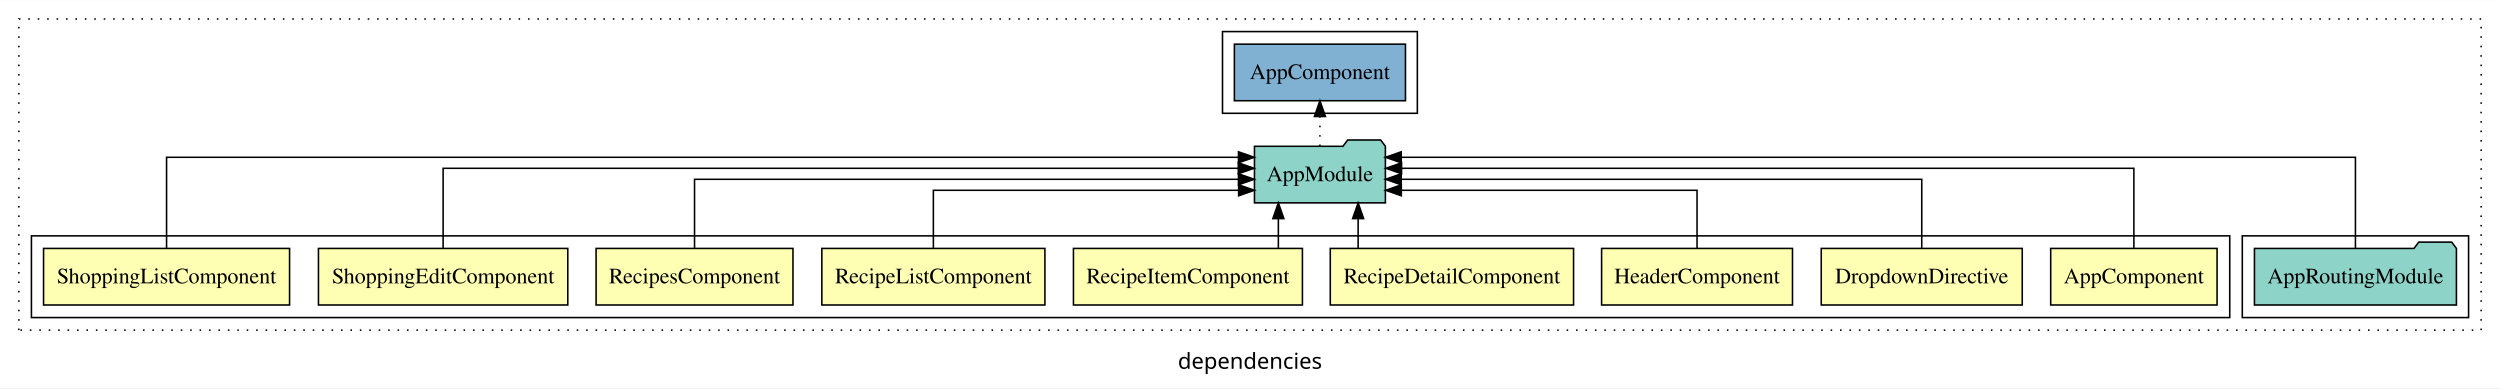
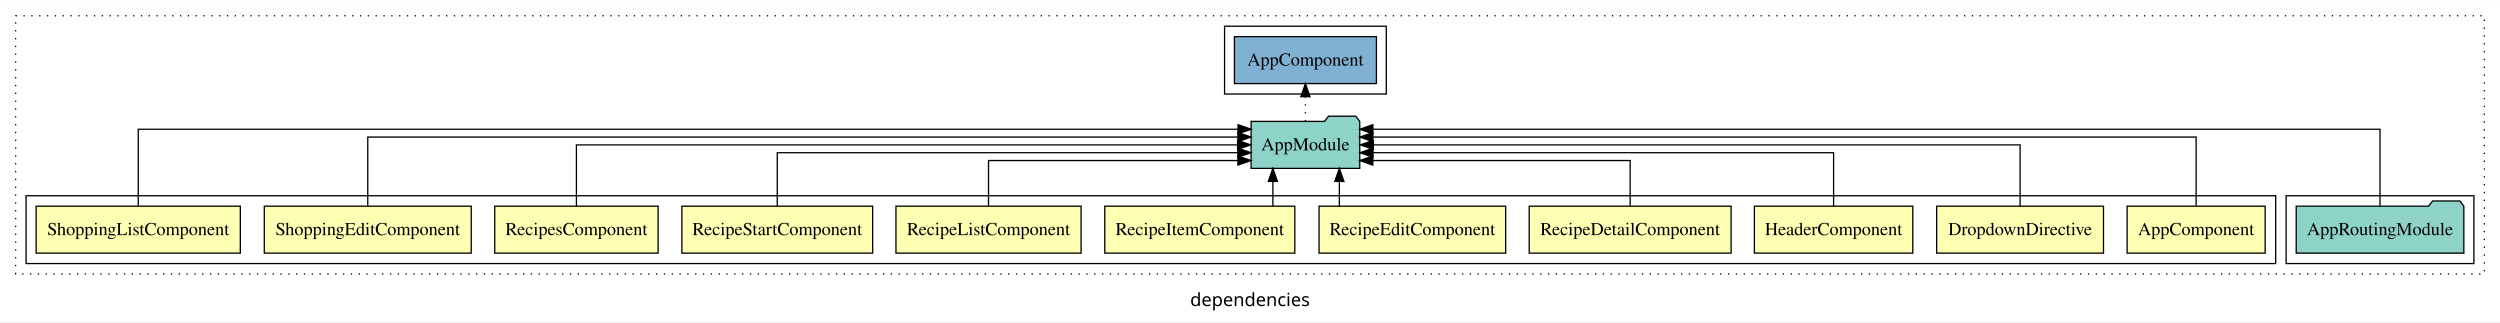
- <svg xmlns="http://www.w3.org/2000/svg" width="1591pt" height="247pt" viewBox="0.00 0.00 1591.00 246.80">
+ <svg xmlns="http://www.w3.org/2000/svg" width="1917pt" height="247pt" viewBox="0.00 0.00 1917.00 246.80">
  <g id="graph0" class="graph" transform="scale(1 1) rotate(0) translate(4 242.8)">
-     <polygon fill="white" stroke="transparent" points="-4,4 -4,-242.8 1587,-242.8 1587,4 -4,4" />
-     <text text-anchor="middle" x="791.5" y="-8.2" font-family="sans-serif" font-size="14.00">dependencies</text>
+     <polygon fill="white" stroke="transparent" points="-4,4 -4,-242.8 1913,-242.8 1913,4 -4,4" />
+     <text text-anchor="middle" x="954.5" y="-8.2" font-family="sans-serif" font-size="14.00">dependencies</text>
    <g id="clust1" class="cluster">
-       <polygon fill="none" stroke="black" stroke-dasharray="1,5" points="8,-32.8 8,-230.8 1575,-230.8 1575,-32.8 8,-32.8" />
-     </g>
-     <g id="clust12" class="cluster">
-       <polygon fill="none" stroke="black" points="1423,-40.8 1423,-92.8 1567,-92.8 1567,-40.8 1423,-40.8" />
+       <polygon fill="none" stroke="black" stroke-dasharray="1,5" points="8,-32.8 8,-230.8 1901,-230.8 1901,-32.8 8,-32.8" />
    </g>
    <g id="clust14" class="cluster">
-       <polygon fill="none" stroke="black" points="774,-170.8 774,-222.8 898,-222.8 898,-170.8 774,-170.8" />
+       <polygon fill="none" stroke="black" points="1749,-40.8 1749,-92.8 1893,-92.8 1893,-40.8 1749,-40.8" />
+     </g>
+     <g id="clust16" class="cluster">
+       <polygon fill="none" stroke="black" points="935,-170.8 935,-222.8 1059,-222.8 1059,-170.8 935,-170.8" />
    </g>
    <g id="clust2" class="cluster">
-       <polygon fill="none" stroke="black" points="16,-40.8 16,-92.8 1415,-92.8 1415,-40.8 16,-40.8" />
+       <polygon fill="none" stroke="black" points="16,-40.8 16,-92.8 1741,-92.8 1741,-40.8 16,-40.8" />
    </g>
    <g id="node1" class="node">
-       <polygon fill="#ffffb3" stroke="black" points="1406.94,-84.8 1301.06,-84.8 1301.06,-48.8 1406.94,-48.8 1406.94,-84.8" />
-       <text text-anchor="middle" x="1354" y="-62.6" font-family="Times,serif" font-size="14.00">AppComponent</text>
+       <polygon fill="#ffffb3" stroke="black" points="1732.94,-84.8 1627.06,-84.8 1627.06,-48.8 1732.94,-48.8 1732.94,-84.8" />
+       <text text-anchor="middle" x="1680" y="-62.6" font-family="Times,serif" font-size="14.00">AppComponent</text>
    </g>
-     <g id="node10" class="node">
-       <polygon fill="#8dd3c7" stroke="black" points="877.66,-149.8 874.66,-153.8 853.66,-153.8 850.66,-149.8 794.34,-149.8 794.34,-113.8 877.66,-113.8 877.66,-149.8" />
-       <text text-anchor="middle" x="836" y="-127.6" font-family="Times,serif" font-size="14.00">AppModule</text>
+     <g id="node12" class="node">
+       <polygon fill="#8dd3c7" stroke="black" points="1038.66,-149.8 1035.66,-153.8 1014.66,-153.8 1011.66,-149.8 955.34,-149.8 955.34,-113.8 1038.66,-113.8 1038.66,-149.8" />
+       <text text-anchor="middle" x="997" y="-127.6" font-family="Times,serif" font-size="14.00">AppModule</text>
    </g>
    <g id="edge1" class="edge">
-       <path fill="none" stroke="black" d="M1354,-84.93C1354,-105.37 1354,-135.8 1354,-135.8 1354,-135.8 887.95,-135.8 887.95,-135.8" />
-       <polygon fill="black" stroke="black" points="887.95,-132.3 877.95,-135.8 887.95,-139.3 887.95,-132.3" />
+       <path fill="none" stroke="black" d="M1680,-85.08C1680,-106.12 1680,-137.8 1680,-137.8 1680,-137.8 1048.7,-137.8 1048.7,-137.8" />
+       <polygon fill="black" stroke="black" points="1048.7,-134.3 1038.7,-137.8 1048.7,-141.3 1048.7,-134.3" />
    </g>
    <g id="node2" class="node">
-       <polygon fill="#ffffb3" stroke="black" points="1282.96,-84.8 1155.04,-84.8 1155.04,-48.8 1282.96,-48.8 1282.96,-84.8" />
-       <text text-anchor="middle" x="1219" y="-62.6" font-family="Times,serif" font-size="14.00">DropdownDirective</text>
+       <polygon fill="#ffffb3" stroke="black" points="1608.96,-84.8 1481.04,-84.8 1481.04,-48.8 1608.96,-48.8 1608.96,-84.8" />
+       <text text-anchor="middle" x="1545" y="-62.6" font-family="Times,serif" font-size="14.00">DropdownDirective</text>
    </g>
    <g id="edge2" class="edge">
-       <path fill="none" stroke="black" d="M1219,-85.07C1219,-103.36 1219,-128.8 1219,-128.8 1219,-128.8 887.72,-128.8 887.72,-128.8" />
-       <polygon fill="black" stroke="black" points="887.72,-125.3 877.72,-128.8 887.72,-132.3 887.72,-125.3" />
+       <path fill="none" stroke="black" d="M1545,-84.91C1545,-104.14 1545,-131.8 1545,-131.8 1545,-131.8 1049.09,-131.8 1049.09,-131.8" />
+       <polygon fill="black" stroke="black" points="1049.09,-128.3 1039.09,-131.8 1049.09,-135.3 1049.09,-128.3" />
    </g>
    <g id="node3" class="node">
-       <polygon fill="#ffffb3" stroke="black" points="1136.74,-84.8 1015.26,-84.8 1015.26,-48.8 1136.74,-48.8 1136.74,-84.8" />
-       <text text-anchor="middle" x="1076" y="-62.6" font-family="Times,serif" font-size="14.00">HeaderComponent</text>
+       <polygon fill="#ffffb3" stroke="black" points="1462.74,-84.8 1341.26,-84.8 1341.26,-48.8 1462.74,-48.8 1462.74,-84.8" />
+       <text text-anchor="middle" x="1402" y="-62.6" font-family="Times,serif" font-size="14.00">HeaderComponent</text>
    </g>
    <g id="edge3" class="edge">
-       <path fill="none" stroke="black" d="M1076,-84.81C1076,-100.85 1076,-121.8 1076,-121.8 1076,-121.8 887.8,-121.8 887.8,-121.8" />
-       <polygon fill="black" stroke="black" points="887.8,-118.3 877.8,-121.8 887.8,-125.3 887.8,-118.3" />
+       <path fill="none" stroke="black" d="M1402,-84.82C1402,-102.17 1402,-125.8 1402,-125.8 1402,-125.8 1048.82,-125.8 1048.82,-125.8" />
+       <polygon fill="black" stroke="black" points="1048.82,-122.3 1038.82,-125.8 1048.82,-129.3 1048.82,-122.3" />
    </g>
    <g id="node4" class="node">
-       <polygon fill="#ffffb3" stroke="black" points="997.41,-84.8 842.59,-84.8 842.59,-48.8 997.41,-48.8 997.41,-84.8" />
-       <text text-anchor="middle" x="920" y="-62.6" font-family="Times,serif" font-size="14.00">RecipeDetailComponent</text>
+       <polygon fill="#ffffb3" stroke="black" points="1323.41,-84.8 1168.59,-84.8 1168.59,-48.8 1323.41,-48.8 1323.41,-84.8" />
+       <text text-anchor="middle" x="1246" y="-62.6" font-family="Times,serif" font-size="14.00">RecipeDetailComponent</text>
    </g>
    <g id="edge4" class="edge">
-       <path fill="none" stroke="black" d="M860.31,-84.91C860.31,-84.91 860.31,-103.79 860.31,-103.79" />
-       <polygon fill="black" stroke="black" points="856.81,-103.79 860.31,-113.79 863.81,-103.79 856.81,-103.79" />
+       <path fill="none" stroke="black" d="M1246,-85.04C1246,-100.37 1246,-119.8 1246,-119.8 1246,-119.8 1048.68,-119.8 1048.68,-119.8" />
+       <polygon fill="black" stroke="black" points="1048.68,-116.3 1038.68,-119.8 1048.68,-123.3 1048.68,-116.3" />
    </g>
    <g id="node5" class="node">
-       <polygon fill="#ffffb3" stroke="black" points="824.86,-84.8 679.14,-84.8 679.14,-48.8 824.86,-48.8 824.86,-84.8" />
-       <text text-anchor="middle" x="752" y="-62.6" font-family="Times,serif" font-size="14.00">RecipeItemComponent</text>
+       <polygon fill="#ffffb3" stroke="black" points="1150.54,-84.8 1007.46,-84.8 1007.46,-48.8 1150.54,-48.8 1150.54,-84.8" />
+       <text text-anchor="middle" x="1079" y="-62.6" font-family="Times,serif" font-size="14.00">RecipeEditComponent</text>
    </g>
    <g id="edge5" class="edge">
-       <path fill="none" stroke="black" d="M809.55,-84.91C809.55,-84.91 809.55,-103.79 809.55,-103.79" />
-       <polygon fill="black" stroke="black" points="806.05,-103.79 809.55,-113.79 813.05,-103.79 806.05,-103.79" />
+       <path fill="none" stroke="black" d="M1023.03,-84.91C1023.03,-84.91 1023.03,-103.79 1023.03,-103.79" />
+       <polygon fill="black" stroke="black" points="1019.53,-103.79 1023.03,-113.79 1026.53,-103.79 1019.53,-103.79" />
    </g>
    <g id="node6" class="node">
-       <polygon fill="#ffffb3" stroke="black" points="660.98,-84.8 519.02,-84.8 519.02,-48.8 660.98,-48.8 660.98,-84.8" />
-       <text text-anchor="middle" x="590" y="-62.6" font-family="Times,serif" font-size="14.00">RecipeListComponent</text>
+       <polygon fill="#ffffb3" stroke="black" points="988.86,-84.8 843.14,-84.8 843.14,-48.8 988.86,-48.8 988.86,-84.8" />
+       <text text-anchor="middle" x="916" y="-62.6" font-family="Times,serif" font-size="14.00">RecipeItemComponent</text>
    </g>
    <g id="edge6" class="edge">
-       <path fill="none" stroke="black" d="M590,-84.81C590,-100.85 590,-121.8 590,-121.8 590,-121.8 784.27,-121.8 784.27,-121.8" />
-       <polygon fill="black" stroke="black" points="784.27,-125.3 794.27,-121.8 784.27,-118.3 784.27,-125.3" />
+       <path fill="none" stroke="black" d="M972.05,-84.91C972.05,-84.91 972.05,-103.79 972.05,-103.79" />
+       <polygon fill="black" stroke="black" points="968.55,-103.79 972.05,-113.79 975.55,-103.79 968.55,-103.79" />
    </g>
    <g id="node7" class="node">
+       <polygon fill="#ffffb3" stroke="black" points="824.98,-84.8 683.02,-84.8 683.02,-48.8 824.98,-48.8 824.98,-84.8" />
+       <text text-anchor="middle" x="754" y="-62.6" font-family="Times,serif" font-size="14.00">RecipeListComponent</text>
+     </g>
+     <g id="edge7" class="edge">
+       <path fill="none" stroke="black" d="M754,-85.04C754,-100.37 754,-119.8 754,-119.8 754,-119.8 945.23,-119.8 945.23,-119.8" />
+       <polygon fill="black" stroke="black" points="945.23,-123.3 955.23,-119.8 945.23,-116.3 945.23,-123.3" />
+     </g>
+     <g id="node8" class="node">
+       <polygon fill="#ffffb3" stroke="black" points="665.14,-84.8 518.86,-84.8 518.86,-48.8 665.14,-48.8 665.14,-84.8" />
+       <text text-anchor="middle" x="592" y="-62.6" font-family="Times,serif" font-size="14.00">RecipeStartComponent</text>
+     </g>
+     <g id="edge8" class="edge">
+       <path fill="none" stroke="black" d="M592,-84.82C592,-102.17 592,-125.8 592,-125.8 592,-125.8 945.18,-125.8 945.18,-125.8" />
+       <polygon fill="black" stroke="black" points="945.18,-129.3 955.18,-125.8 945.18,-122.3 945.18,-129.3" />
+     </g>
+     <g id="node9" class="node">
      <polygon fill="#ffffb3" stroke="black" points="500.65,-84.8 375.35,-84.8 375.35,-48.8 500.65,-48.8 500.65,-84.8" />
      <text text-anchor="middle" x="438" y="-62.6" font-family="Times,serif" font-size="14.00">RecipesComponent</text>
    </g>
-     <g id="edge7" class="edge">
-       <path fill="none" stroke="black" d="M438,-85.07C438,-103.36 438,-128.8 438,-128.8 438,-128.8 784.16,-128.8 784.16,-128.8" />
-       <polygon fill="black" stroke="black" points="784.16,-132.3 794.16,-128.8 784.16,-125.3 784.16,-132.3" />
+     <g id="edge9" class="edge">
+       <path fill="none" stroke="black" d="M438,-84.91C438,-104.14 438,-131.8 438,-131.8 438,-131.8 944.98,-131.8 944.98,-131.8" />
+       <polygon fill="black" stroke="black" points="944.98,-135.3 954.98,-131.8 944.98,-128.3 944.98,-135.3" />
    </g>
-     <g id="node8" class="node">
+     <g id="node10" class="node">
      <polygon fill="#ffffb3" stroke="black" points="357.34,-84.8 198.66,-84.8 198.66,-48.8 357.34,-48.8 357.34,-84.8" />
      <text text-anchor="middle" x="278" y="-62.6" font-family="Times,serif" font-size="14.00">ShoppingEditComponent</text>
    </g>
-     <g id="edge8" class="edge">
-       <path fill="none" stroke="black" d="M278,-84.93C278,-105.37 278,-135.8 278,-135.8 278,-135.8 784.06,-135.8 784.06,-135.8" />
-       <polygon fill="black" stroke="black" points="784.06,-139.3 794.06,-135.8 784.06,-132.3 784.06,-139.3" />
+     <g id="edge10" class="edge">
+       <path fill="none" stroke="black" d="M278,-85.08C278,-106.12 278,-137.8 278,-137.8 278,-137.8 945.24,-137.8 945.24,-137.8" />
+       <polygon fill="black" stroke="black" points="945.24,-141.3 955.24,-137.8 945.24,-134.3 945.24,-141.3" />
    </g>
-     <g id="node9" class="node">
+     <g id="node11" class="node">
      <polygon fill="#ffffb3" stroke="black" points="180.28,-84.8 23.72,-84.8 23.72,-48.8 180.28,-48.8 180.28,-84.8" />
      <text text-anchor="middle" x="102" y="-62.6" font-family="Times,serif" font-size="14.00">ShoppingListComponent</text>
    </g>
-     <g id="edge9" class="edge">
-       <path fill="none" stroke="black" d="M102,-84.81C102,-107.29 102,-142.8 102,-142.8 102,-142.8 784.17,-142.8 784.17,-142.8" />
-       <polygon fill="black" stroke="black" points="784.17,-146.3 794.17,-142.8 784.17,-139.3 784.17,-146.3" />
+     <g id="edge11" class="edge">
+       <path fill="none" stroke="black" d="M102,-85.05C102,-107.82 102,-143.8 102,-143.8 102,-143.8 945.33,-143.8 945.33,-143.8" />
+       <polygon fill="black" stroke="black" points="945.33,-147.3 955.33,-143.8 945.33,-140.3 945.33,-147.3" />
    </g>
-     <g id="node12" class="node">
-       <polygon fill="#80b1d3" stroke="black" points="890.44,-214.8 781.56,-214.8 781.56,-178.8 890.44,-178.8 890.44,-214.8" />
-       <text text-anchor="middle" x="836" y="-192.6" font-family="Times,serif" font-size="14.00">AppComponent </text>
+     <g id="node14" class="node">
+       <polygon fill="#80b1d3" stroke="black" points="1051.44,-214.8 942.56,-214.8 942.56,-178.8 1051.44,-178.8 1051.44,-214.8" />
+       <text text-anchor="middle" x="997" y="-192.6" font-family="Times,serif" font-size="14.00">AppComponent </text>
    </g>
-     <g id="edge11" class="edge">
-       <path fill="none" stroke="black" stroke-dasharray="1,5" d="M836,-149.91C836,-149.91 836,-168.79 836,-168.79" />
-       <polygon fill="black" stroke="black" points="832.5,-168.79 836,-178.79 839.5,-168.79 832.5,-168.79" />
+     <g id="edge13" class="edge">
+       <path fill="none" stroke="black" stroke-dasharray="1,5" d="M997,-149.91C997,-149.91 997,-168.79 997,-168.79" />
+       <polygon fill="black" stroke="black" points="993.5,-168.79 997,-178.79 1000.5,-168.79 993.5,-168.79" />
    </g>
-     <g id="node11" class="node">
-       <polygon fill="#8dd3c7" stroke="black" points="1559.27,-84.8 1556.27,-88.8 1535.27,-88.8 1532.27,-84.8 1430.73,-84.8 1430.73,-48.8 1559.27,-48.8 1559.27,-84.8" />
-       <text text-anchor="middle" x="1495" y="-62.6" font-family="Times,serif" font-size="14.00">AppRoutingModule</text>
+     <g id="node13" class="node">
+       <polygon fill="#8dd3c7" stroke="black" points="1885.27,-84.8 1882.27,-88.8 1861.27,-88.8 1858.27,-84.8 1756.73,-84.8 1756.73,-48.8 1885.27,-48.8 1885.27,-84.8" />
+       <text text-anchor="middle" x="1821" y="-62.6" font-family="Times,serif" font-size="14.00">AppRoutingModule</text>
    </g>
-     <g id="edge10" class="edge">
-       <path fill="none" stroke="black" d="M1495,-84.81C1495,-107.29 1495,-142.8 1495,-142.8 1495,-142.8 887.72,-142.8 887.72,-142.8" />
-       <polygon fill="black" stroke="black" points="887.72,-139.3 877.72,-142.8 887.72,-146.3 887.72,-139.3" />
+     <g id="edge12" class="edge">
+       <path fill="none" stroke="black" d="M1821,-85.05C1821,-107.82 1821,-143.8 1821,-143.8 1821,-143.8 1048.71,-143.8 1048.71,-143.8" />
+       <polygon fill="black" stroke="black" points="1048.71,-140.3 1038.71,-143.8 1048.71,-147.3 1048.71,-140.3" />
    </g>
  </g>
</svg>
